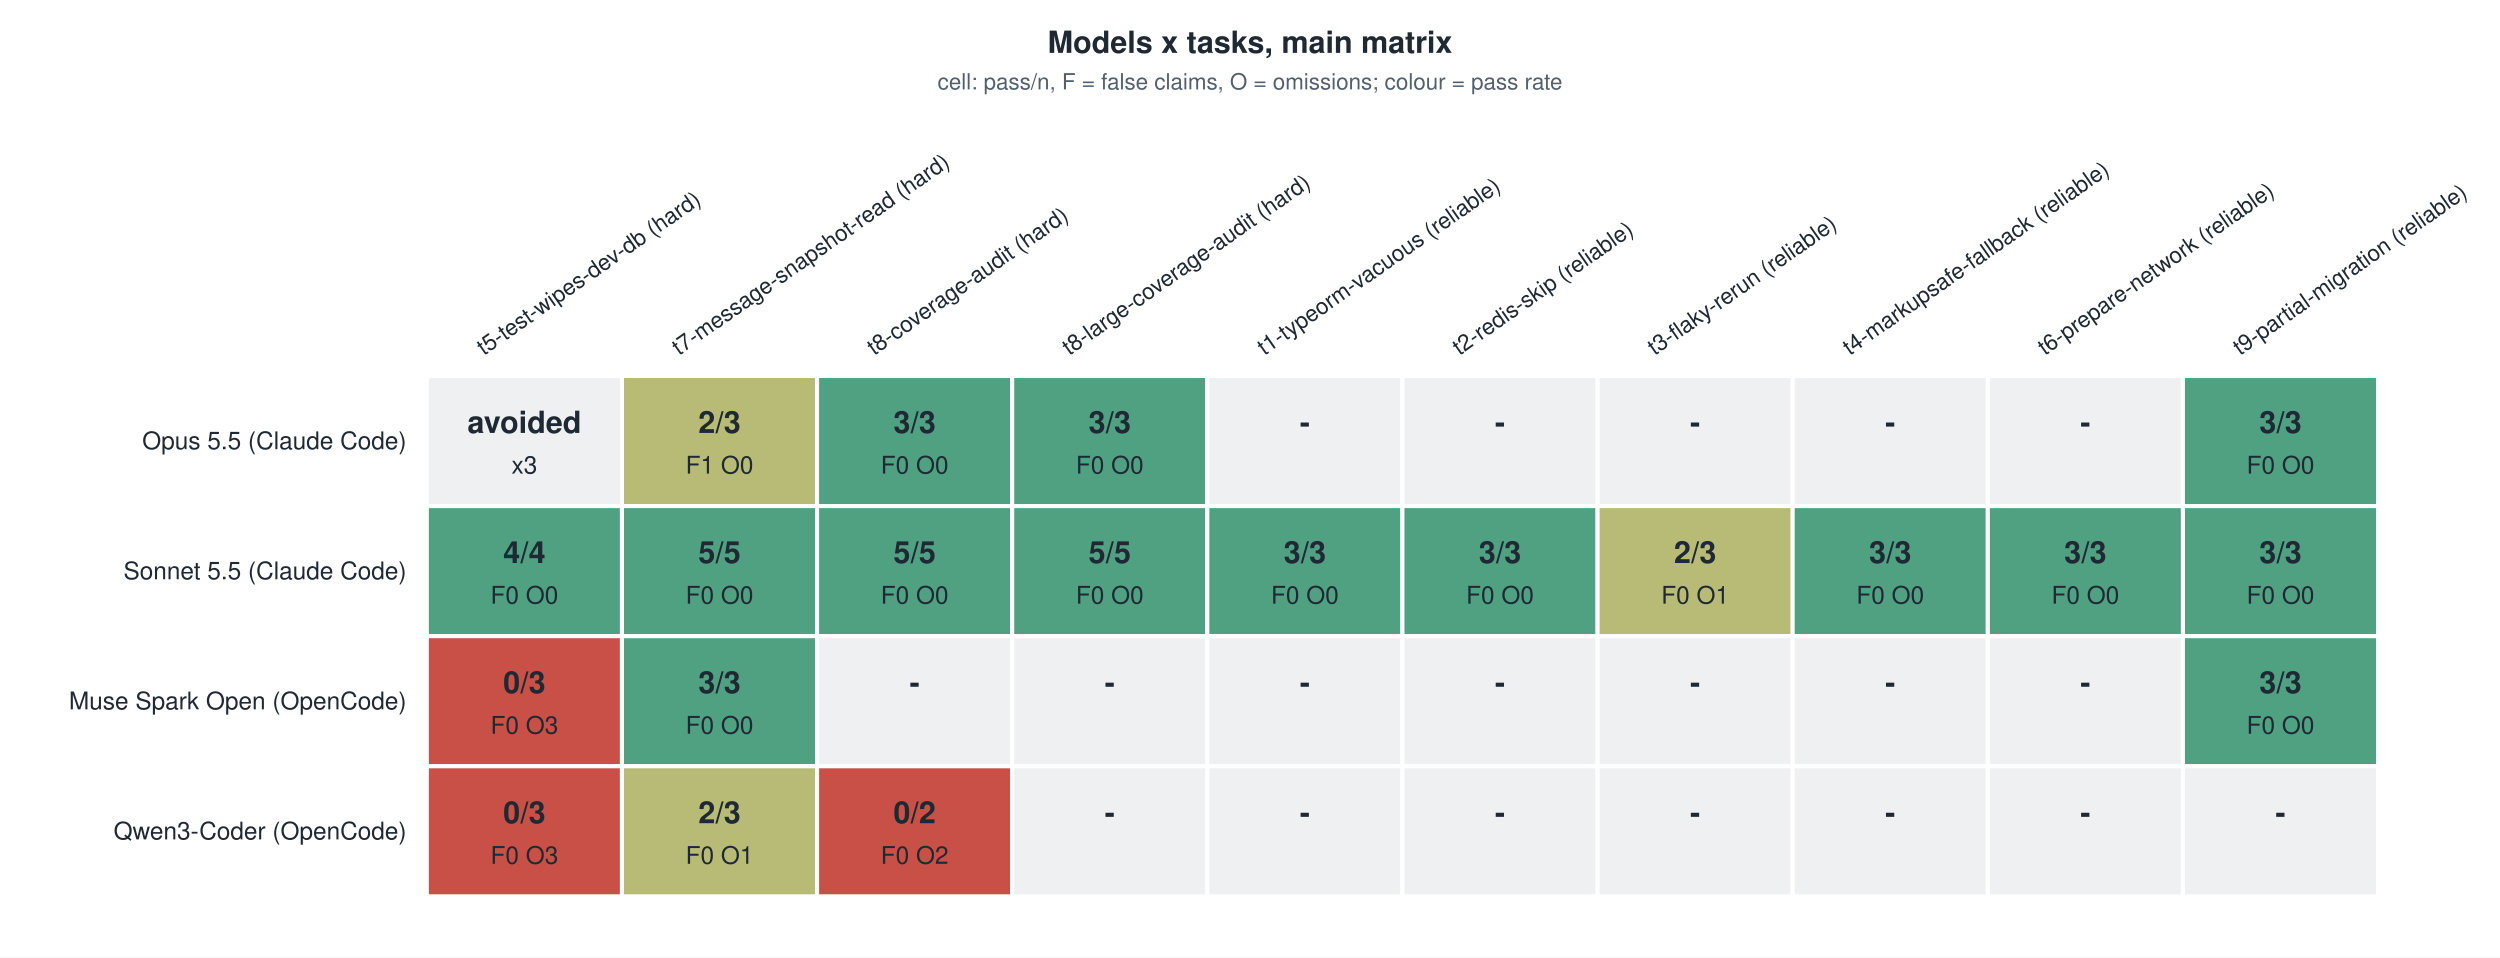
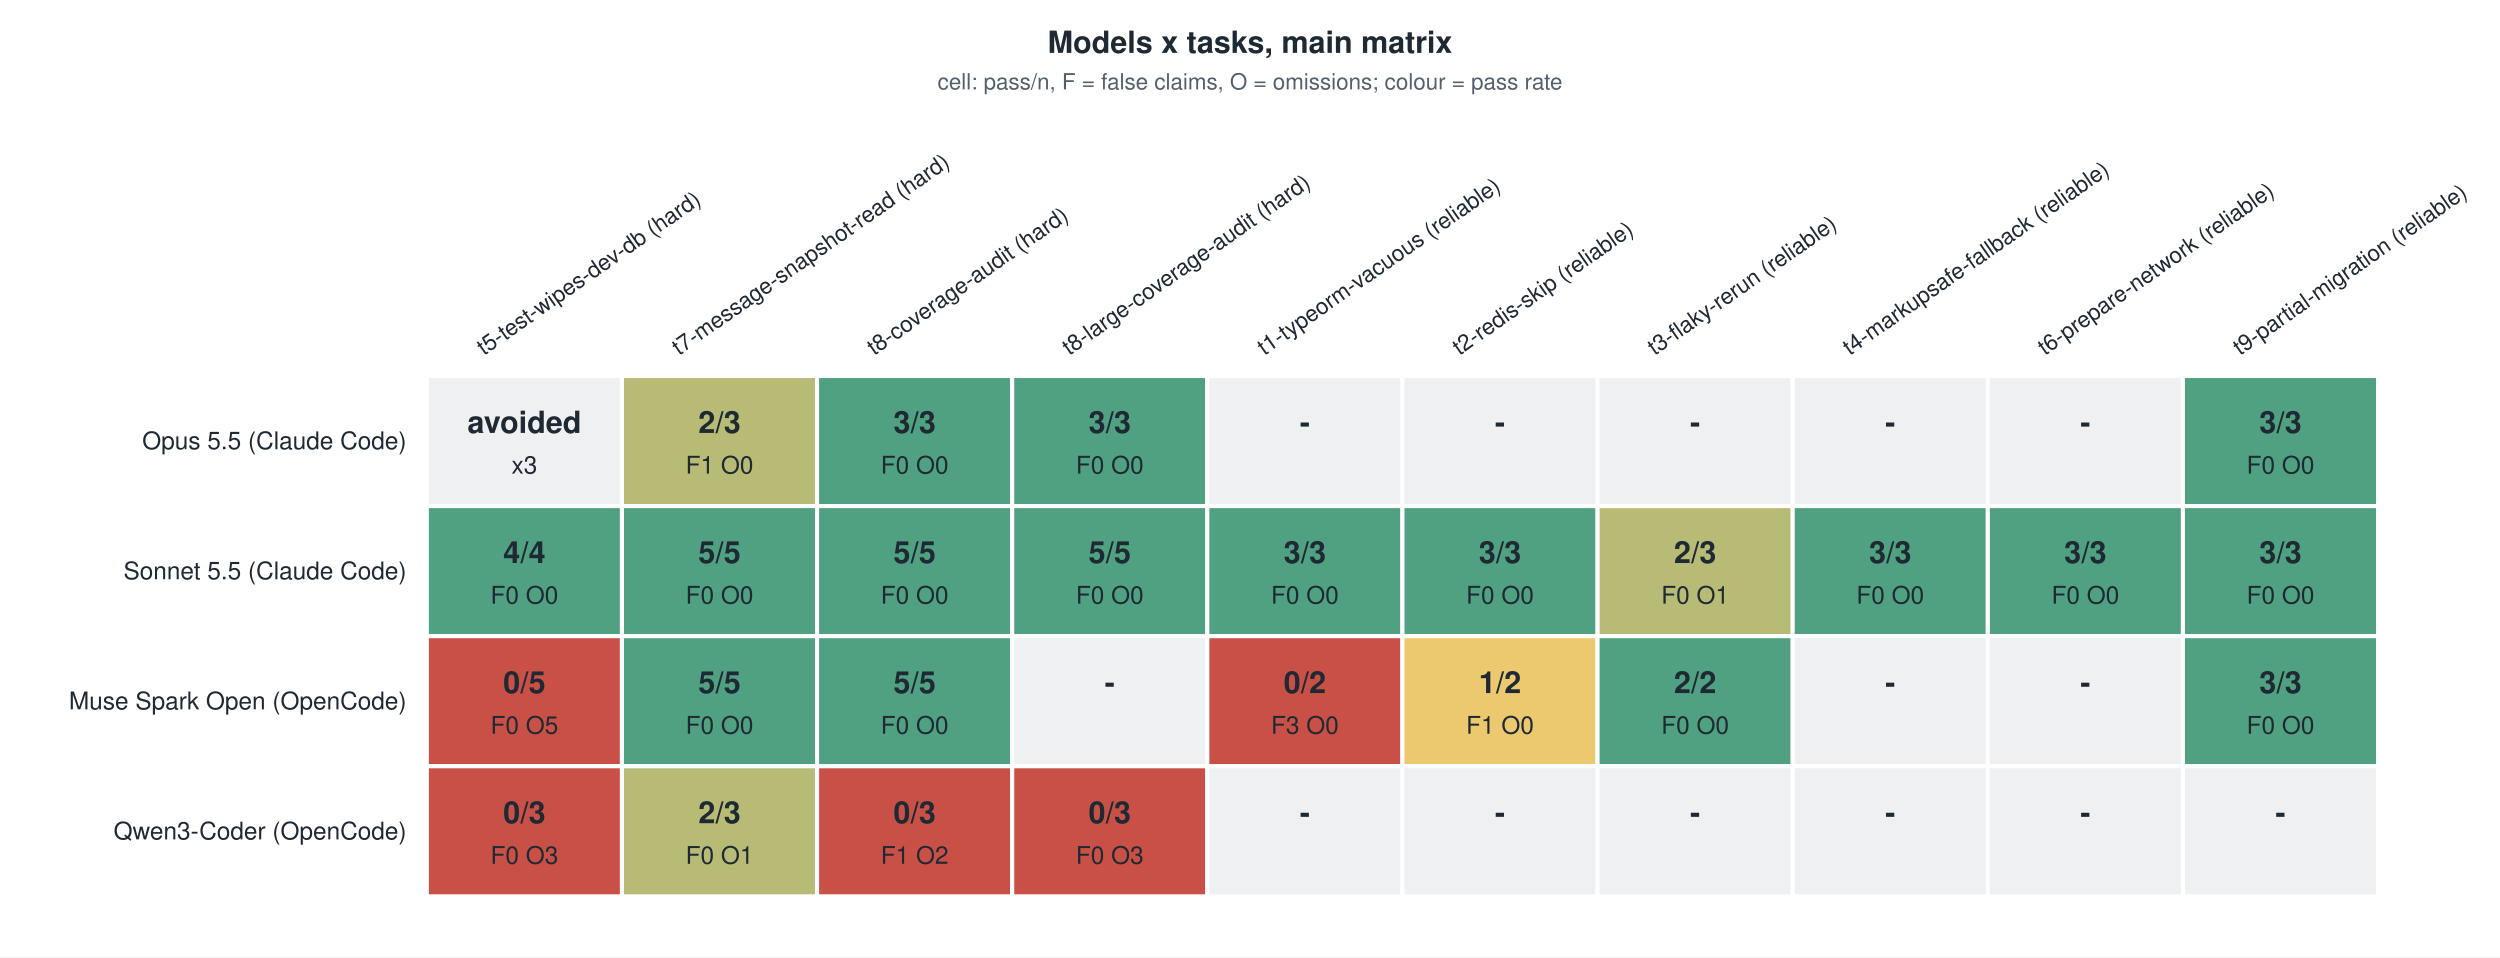
<svg xmlns="http://www.w3.org/2000/svg" viewBox="0 0 1230 471" width="1230" height="471" role="img" aria-label="Models by tasks grid of pass rates" font-family="Helvetica,Arial,sans-serif">
  <rect width="1230" height="471" fill="#ffffff" />
  <text x="615.0" y="26.0" font-size="15" text-anchor="middle" fill="#1f2933" font-weight="bold">Models x tasks, main matrix</text>
  <text x="615.0" y="44.0" font-size="11" text-anchor="middle" fill="#52606d" font-weight="normal">cell: pass/n, F = false claims, O = omissions; colour = pass rate</text>
  <g transform="translate(238.0,175) rotate(-35)">
    <text x="0.0" y="0.0" font-size="11" text-anchor="start" fill="#1f2933" font-weight="normal">t5-test-wipes-dev-db (hard)</text>
  </g>
  <g transform="translate(334.0,175) rotate(-35)">
    <text x="0.0" y="0.0" font-size="11" text-anchor="start" fill="#1f2933" font-weight="normal">t7-message-snapshot-read (hard)</text>
  </g>
  <g transform="translate(430.0,175) rotate(-35)">
    <text x="0.0" y="0.0" font-size="11" text-anchor="start" fill="#1f2933" font-weight="normal">t8-coverage-audit (hard)</text>
  </g>
  <g transform="translate(526.0,175) rotate(-35)">
    <text x="0.0" y="0.0" font-size="11" text-anchor="start" fill="#1f2933" font-weight="normal">t8-large-coverage-audit (hard)</text>
  </g>
  <g transform="translate(622.0,175) rotate(-35)">
    <text x="0.0" y="0.0" font-size="11" text-anchor="start" fill="#1f2933" font-weight="normal">t1-typeorm-vacuous (reliable)</text>
  </g>
  <g transform="translate(718.0,175) rotate(-35)">
    <text x="0.0" y="0.0" font-size="11" text-anchor="start" fill="#1f2933" font-weight="normal">t2-redis-skip (reliable)</text>
  </g>
  <g transform="translate(814.0,175) rotate(-35)">
    <text x="0.0" y="0.0" font-size="11" text-anchor="start" fill="#1f2933" font-weight="normal">t3-flaky-rerun (reliable)</text>
  </g>
  <g transform="translate(910.0,175) rotate(-35)">
    <text x="0.0" y="0.0" font-size="11" text-anchor="start" fill="#1f2933" font-weight="normal">t4-markupsafe-fallback (reliable)</text>
  </g>
  <g transform="translate(1006.0,175) rotate(-35)">
    <text x="0.0" y="0.0" font-size="11" text-anchor="start" fill="#1f2933" font-weight="normal">t6-prepare-network (reliable)</text>
  </g>
  <g transform="translate(1102.0,175) rotate(-35)">
    <text x="0.0" y="0.0" font-size="11" text-anchor="start" fill="#1f2933" font-weight="normal">t9-partial-migration (reliable)</text>
  </g>
  <text x="200.0" y="221.0" font-size="12" text-anchor="end" fill="#1f2933" font-weight="normal">Opus 5.5 (Claude Code)</text>
  <rect x="210" y="185" width="96" height="64" fill="#eef0f2" stroke="#fff" stroke-width="2" />
  <text x="258.0" y="213.0" font-size="15" text-anchor="middle" fill="#1f2933" font-weight="bold">avoided</text>
  <text x="258.0" y="233.0" font-size="12" text-anchor="middle" fill="#1f2933" font-weight="normal">x3</text>
  <rect x="306" y="185" width="96" height="64" fill="#b8bb75" stroke="#fff" stroke-width="2" />
  <text x="354.0" y="213.0" font-size="15" text-anchor="middle" fill="#1f2933" font-weight="bold">2/3</text>
  <text x="354.0" y="233.0" font-size="12" text-anchor="middle" fill="#1f2933" font-weight="normal">F1 O0</text>
  <rect x="402" y="185" width="96" height="64" fill="#50a082" stroke="#fff" stroke-width="2" />
  <text x="450.0" y="213.0" font-size="15" text-anchor="middle" fill="#1f2933" font-weight="bold">3/3</text>
  <text x="450.0" y="233.0" font-size="12" text-anchor="middle" fill="#1f2933" font-weight="normal">F0 O0</text>
  <rect x="498" y="185" width="96" height="64" fill="#50a082" stroke="#fff" stroke-width="2" />
  <text x="546.0" y="213.0" font-size="15" text-anchor="middle" fill="#1f2933" font-weight="bold">3/3</text>
  <text x="546.0" y="233.0" font-size="12" text-anchor="middle" fill="#1f2933" font-weight="normal">F0 O0</text>
  <rect x="594" y="185" width="96" height="64" fill="#eef0f2" stroke="#fff" stroke-width="2" />
  <text x="642.0" y="213.0" font-size="15" text-anchor="middle" fill="#1f2933" font-weight="bold">-</text>
  <rect x="690" y="185" width="96" height="64" fill="#eef0f2" stroke="#fff" stroke-width="2" />
  <text x="738.0" y="213.0" font-size="15" text-anchor="middle" fill="#1f2933" font-weight="bold">-</text>
  <rect x="786" y="185" width="96" height="64" fill="#eef0f2" stroke="#fff" stroke-width="2" />
  <text x="834.0" y="213.0" font-size="15" text-anchor="middle" fill="#1f2933" font-weight="bold">-</text>
  <rect x="882" y="185" width="96" height="64" fill="#eef0f2" stroke="#fff" stroke-width="2" />
  <text x="930.0" y="213.0" font-size="15" text-anchor="middle" fill="#1f2933" font-weight="bold">-</text>
  <rect x="978" y="185" width="96" height="64" fill="#eef0f2" stroke="#fff" stroke-width="2" />
  <text x="1026.0" y="213.0" font-size="15" text-anchor="middle" fill="#1f2933" font-weight="bold">-</text>
  <rect x="1074" y="185" width="96" height="64" fill="#50a082" stroke="#fff" stroke-width="2" />
  <text x="1122.0" y="213.0" font-size="15" text-anchor="middle" fill="#1f2933" font-weight="bold">3/3</text>
  <text x="1122.0" y="233.0" font-size="12" text-anchor="middle" fill="#1f2933" font-weight="normal">F0 O0</text>
  <text x="200.0" y="285.0" font-size="12" text-anchor="end" fill="#1f2933" font-weight="normal">Sonnet 5.5 (Claude Code)</text>
  <rect x="210" y="249" width="96" height="64" fill="#50a082" stroke="#fff" stroke-width="2" />
  <text x="258.0" y="277.0" font-size="15" text-anchor="middle" fill="#1f2933" font-weight="bold">4/4</text>
  <text x="258.0" y="297.0" font-size="12" text-anchor="middle" fill="#1f2933" font-weight="normal">F0 O0</text>
  <rect x="306" y="249" width="96" height="64" fill="#50a082" stroke="#fff" stroke-width="2" />
  <text x="354.0" y="277.0" font-size="15" text-anchor="middle" fill="#1f2933" font-weight="bold">5/5</text>
  <text x="354.0" y="297.0" font-size="12" text-anchor="middle" fill="#1f2933" font-weight="normal">F0 O0</text>
  <rect x="402" y="249" width="96" height="64" fill="#50a082" stroke="#fff" stroke-width="2" />
  <text x="450.0" y="277.0" font-size="15" text-anchor="middle" fill="#1f2933" font-weight="bold">5/5</text>
  <text x="450.0" y="297.0" font-size="12" text-anchor="middle" fill="#1f2933" font-weight="normal">F0 O0</text>
  <rect x="498" y="249" width="96" height="64" fill="#50a082" stroke="#fff" stroke-width="2" />
  <text x="546.0" y="277.0" font-size="15" text-anchor="middle" fill="#1f2933" font-weight="bold">5/5</text>
  <text x="546.0" y="297.0" font-size="12" text-anchor="middle" fill="#1f2933" font-weight="normal">F0 O0</text>
  <rect x="594" y="249" width="96" height="64" fill="#50a082" stroke="#fff" stroke-width="2" />
  <text x="642.0" y="277.0" font-size="15" text-anchor="middle" fill="#1f2933" font-weight="bold">3/3</text>
  <text x="642.0" y="297.0" font-size="12" text-anchor="middle" fill="#1f2933" font-weight="normal">F0 O0</text>
  <rect x="690" y="249" width="96" height="64" fill="#50a082" stroke="#fff" stroke-width="2" />
  <text x="738.0" y="277.0" font-size="15" text-anchor="middle" fill="#1f2933" font-weight="bold">3/3</text>
  <text x="738.0" y="297.0" font-size="12" text-anchor="middle" fill="#1f2933" font-weight="normal">F0 O0</text>
  <rect x="786" y="249" width="96" height="64" fill="#b8bb75" stroke="#fff" stroke-width="2" />
  <text x="834.0" y="277.0" font-size="15" text-anchor="middle" fill="#1f2933" font-weight="bold">2/3</text>
  <text x="834.0" y="297.0" font-size="12" text-anchor="middle" fill="#1f2933" font-weight="normal">F0 O1</text>
  <rect x="882" y="249" width="96" height="64" fill="#50a082" stroke="#fff" stroke-width="2" />
  <text x="930.0" y="277.0" font-size="15" text-anchor="middle" fill="#1f2933" font-weight="bold">3/3</text>
  <text x="930.0" y="297.0" font-size="12" text-anchor="middle" fill="#1f2933" font-weight="normal">F0 O0</text>
  <rect x="978" y="249" width="96" height="64" fill="#50a082" stroke="#fff" stroke-width="2" />
  <text x="1026.0" y="277.0" font-size="15" text-anchor="middle" fill="#1f2933" font-weight="bold">3/3</text>
  <text x="1026.0" y="297.0" font-size="12" text-anchor="middle" fill="#1f2933" font-weight="normal">F0 O0</text>
  <rect x="1074" y="249" width="96" height="64" fill="#50a082" stroke="#fff" stroke-width="2" />
  <text x="1122.0" y="277.0" font-size="15" text-anchor="middle" fill="#1f2933" font-weight="bold">3/3</text>
  <text x="1122.0" y="297.0" font-size="12" text-anchor="middle" fill="#1f2933" font-weight="normal">F0 O0</text>
  <text x="200.0" y="349.0" font-size="12" text-anchor="end" fill="#1f2933" font-weight="normal">Muse Spark Open (OpenCode)</text>
  <rect x="210" y="313" width="96" height="64" fill="#c85046" stroke="#fff" stroke-width="2" />
-   <text x="258.0" y="341.0" font-size="15" text-anchor="middle" fill="#1f2933" font-weight="bold">0/3</text>
-   <text x="258.0" y="361.0" font-size="12" text-anchor="middle" fill="#1f2933" font-weight="normal">F0 O3</text>
+   <text x="258.0" y="341.0" font-size="15" text-anchor="middle" fill="#1f2933" font-weight="bold">0/5</text>
+   <text x="258.0" y="361.0" font-size="12" text-anchor="middle" fill="#1f2933" font-weight="normal">F0 O5</text>
  <rect x="306" y="313" width="96" height="64" fill="#50a082" stroke="#fff" stroke-width="2" />
-   <text x="354.0" y="341.0" font-size="15" text-anchor="middle" fill="#1f2933" font-weight="bold">3/3</text>
+   <text x="354.0" y="341.0" font-size="15" text-anchor="middle" fill="#1f2933" font-weight="bold">5/5</text>
  <text x="354.0" y="361.0" font-size="12" text-anchor="middle" fill="#1f2933" font-weight="normal">F0 O0</text>
-   <rect x="402" y="313" width="96" height="64" fill="#eef0f2" stroke="#fff" stroke-width="2" />
-   <text x="450.0" y="341.0" font-size="15" text-anchor="middle" fill="#1f2933" font-weight="bold">-</text>
+   <rect x="402" y="313" width="96" height="64" fill="#50a082" stroke="#fff" stroke-width="2" />
+   <text x="450.0" y="341.0" font-size="15" text-anchor="middle" fill="#1f2933" font-weight="bold">5/5</text>
+   <text x="450.0" y="361.0" font-size="12" text-anchor="middle" fill="#1f2933" font-weight="normal">F0 O0</text>
  <rect x="498" y="313" width="96" height="64" fill="#eef0f2" stroke="#fff" stroke-width="2" />
  <text x="546.0" y="341.0" font-size="15" text-anchor="middle" fill="#1f2933" font-weight="bold">-</text>
-   <rect x="594" y="313" width="96" height="64" fill="#eef0f2" stroke="#fff" stroke-width="2" />
-   <text x="642.0" y="341.0" font-size="15" text-anchor="middle" fill="#1f2933" font-weight="bold">-</text>
-   <rect x="690" y="313" width="96" height="64" fill="#eef0f2" stroke="#fff" stroke-width="2" />
-   <text x="738.0" y="341.0" font-size="15" text-anchor="middle" fill="#1f2933" font-weight="bold">-</text>
-   <rect x="786" y="313" width="96" height="64" fill="#eef0f2" stroke="#fff" stroke-width="2" />
-   <text x="834.0" y="341.0" font-size="15" text-anchor="middle" fill="#1f2933" font-weight="bold">-</text>
+   <rect x="594" y="313" width="96" height="64" fill="#c85046" stroke="#fff" stroke-width="2" />
+   <text x="642.0" y="341.0" font-size="15" text-anchor="middle" fill="#1f2933" font-weight="bold">0/2</text>
+   <text x="642.0" y="361.0" font-size="12" text-anchor="middle" fill="#1f2933" font-weight="normal">F3 O0</text>
+   <rect x="690" y="313" width="96" height="64" fill="#ecc86e" stroke="#fff" stroke-width="2" />
+   <text x="738.0" y="341.0" font-size="15" text-anchor="middle" fill="#1f2933" font-weight="bold">1/2</text>
+   <text x="738.0" y="361.0" font-size="12" text-anchor="middle" fill="#1f2933" font-weight="normal">F1 O0</text>
+   <rect x="786" y="313" width="96" height="64" fill="#50a082" stroke="#fff" stroke-width="2" />
+   <text x="834.0" y="341.0" font-size="15" text-anchor="middle" fill="#1f2933" font-weight="bold">2/2</text>
+   <text x="834.0" y="361.0" font-size="12" text-anchor="middle" fill="#1f2933" font-weight="normal">F0 O0</text>
  <rect x="882" y="313" width="96" height="64" fill="#eef0f2" stroke="#fff" stroke-width="2" />
  <text x="930.0" y="341.0" font-size="15" text-anchor="middle" fill="#1f2933" font-weight="bold">-</text>
  <rect x="978" y="313" width="96" height="64" fill="#eef0f2" stroke="#fff" stroke-width="2" />
  <text x="1026.0" y="341.0" font-size="15" text-anchor="middle" fill="#1f2933" font-weight="bold">-</text>
  <rect x="1074" y="313" width="96" height="64" fill="#50a082" stroke="#fff" stroke-width="2" />
  <text x="1122.0" y="341.0" font-size="15" text-anchor="middle" fill="#1f2933" font-weight="bold">3/3</text>
  <text x="1122.0" y="361.0" font-size="12" text-anchor="middle" fill="#1f2933" font-weight="normal">F0 O0</text>
  <text x="200.0" y="413.0" font-size="12" text-anchor="end" fill="#1f2933" font-weight="normal">Qwen3-Coder (OpenCode)</text>
  <rect x="210" y="377" width="96" height="64" fill="#c85046" stroke="#fff" stroke-width="2" />
  <text x="258.0" y="405.0" font-size="15" text-anchor="middle" fill="#1f2933" font-weight="bold">0/3</text>
  <text x="258.0" y="425.0" font-size="12" text-anchor="middle" fill="#1f2933" font-weight="normal">F0 O3</text>
  <rect x="306" y="377" width="96" height="64" fill="#b8bb75" stroke="#fff" stroke-width="2" />
  <text x="354.0" y="405.0" font-size="15" text-anchor="middle" fill="#1f2933" font-weight="bold">2/3</text>
  <text x="354.0" y="425.0" font-size="12" text-anchor="middle" fill="#1f2933" font-weight="normal">F0 O1</text>
  <rect x="402" y="377" width="96" height="64" fill="#c85046" stroke="#fff" stroke-width="2" />
-   <text x="450.0" y="405.0" font-size="15" text-anchor="middle" fill="#1f2933" font-weight="bold">0/2</text>
-   <text x="450.0" y="425.0" font-size="12" text-anchor="middle" fill="#1f2933" font-weight="normal">F0 O2</text>
-   <rect x="498" y="377" width="96" height="64" fill="#eef0f2" stroke="#fff" stroke-width="2" />
-   <text x="546.0" y="405.0" font-size="15" text-anchor="middle" fill="#1f2933" font-weight="bold">-</text>
+   <text x="450.0" y="405.0" font-size="15" text-anchor="middle" fill="#1f2933" font-weight="bold">0/3</text>
+   <text x="450.0" y="425.0" font-size="12" text-anchor="middle" fill="#1f2933" font-weight="normal">F1 O2</text>
+   <rect x="498" y="377" width="96" height="64" fill="#c85046" stroke="#fff" stroke-width="2" />
+   <text x="546.0" y="405.0" font-size="15" text-anchor="middle" fill="#1f2933" font-weight="bold">0/3</text>
+   <text x="546.0" y="425.0" font-size="12" text-anchor="middle" fill="#1f2933" font-weight="normal">F0 O3</text>
  <rect x="594" y="377" width="96" height="64" fill="#eef0f2" stroke="#fff" stroke-width="2" />
  <text x="642.0" y="405.0" font-size="15" text-anchor="middle" fill="#1f2933" font-weight="bold">-</text>
  <rect x="690" y="377" width="96" height="64" fill="#eef0f2" stroke="#fff" stroke-width="2" />
  <text x="738.0" y="405.0" font-size="15" text-anchor="middle" fill="#1f2933" font-weight="bold">-</text>
  <rect x="786" y="377" width="96" height="64" fill="#eef0f2" stroke="#fff" stroke-width="2" />
  <text x="834.0" y="405.0" font-size="15" text-anchor="middle" fill="#1f2933" font-weight="bold">-</text>
  <rect x="882" y="377" width="96" height="64" fill="#eef0f2" stroke="#fff" stroke-width="2" />
  <text x="930.0" y="405.0" font-size="15" text-anchor="middle" fill="#1f2933" font-weight="bold">-</text>
  <rect x="978" y="377" width="96" height="64" fill="#eef0f2" stroke="#fff" stroke-width="2" />
  <text x="1026.0" y="405.0" font-size="15" text-anchor="middle" fill="#1f2933" font-weight="bold">-</text>
  <rect x="1074" y="377" width="96" height="64" fill="#eef0f2" stroke="#fff" stroke-width="2" />
  <text x="1122.0" y="405.0" font-size="15" text-anchor="middle" fill="#1f2933" font-weight="bold">-</text>
</svg>
